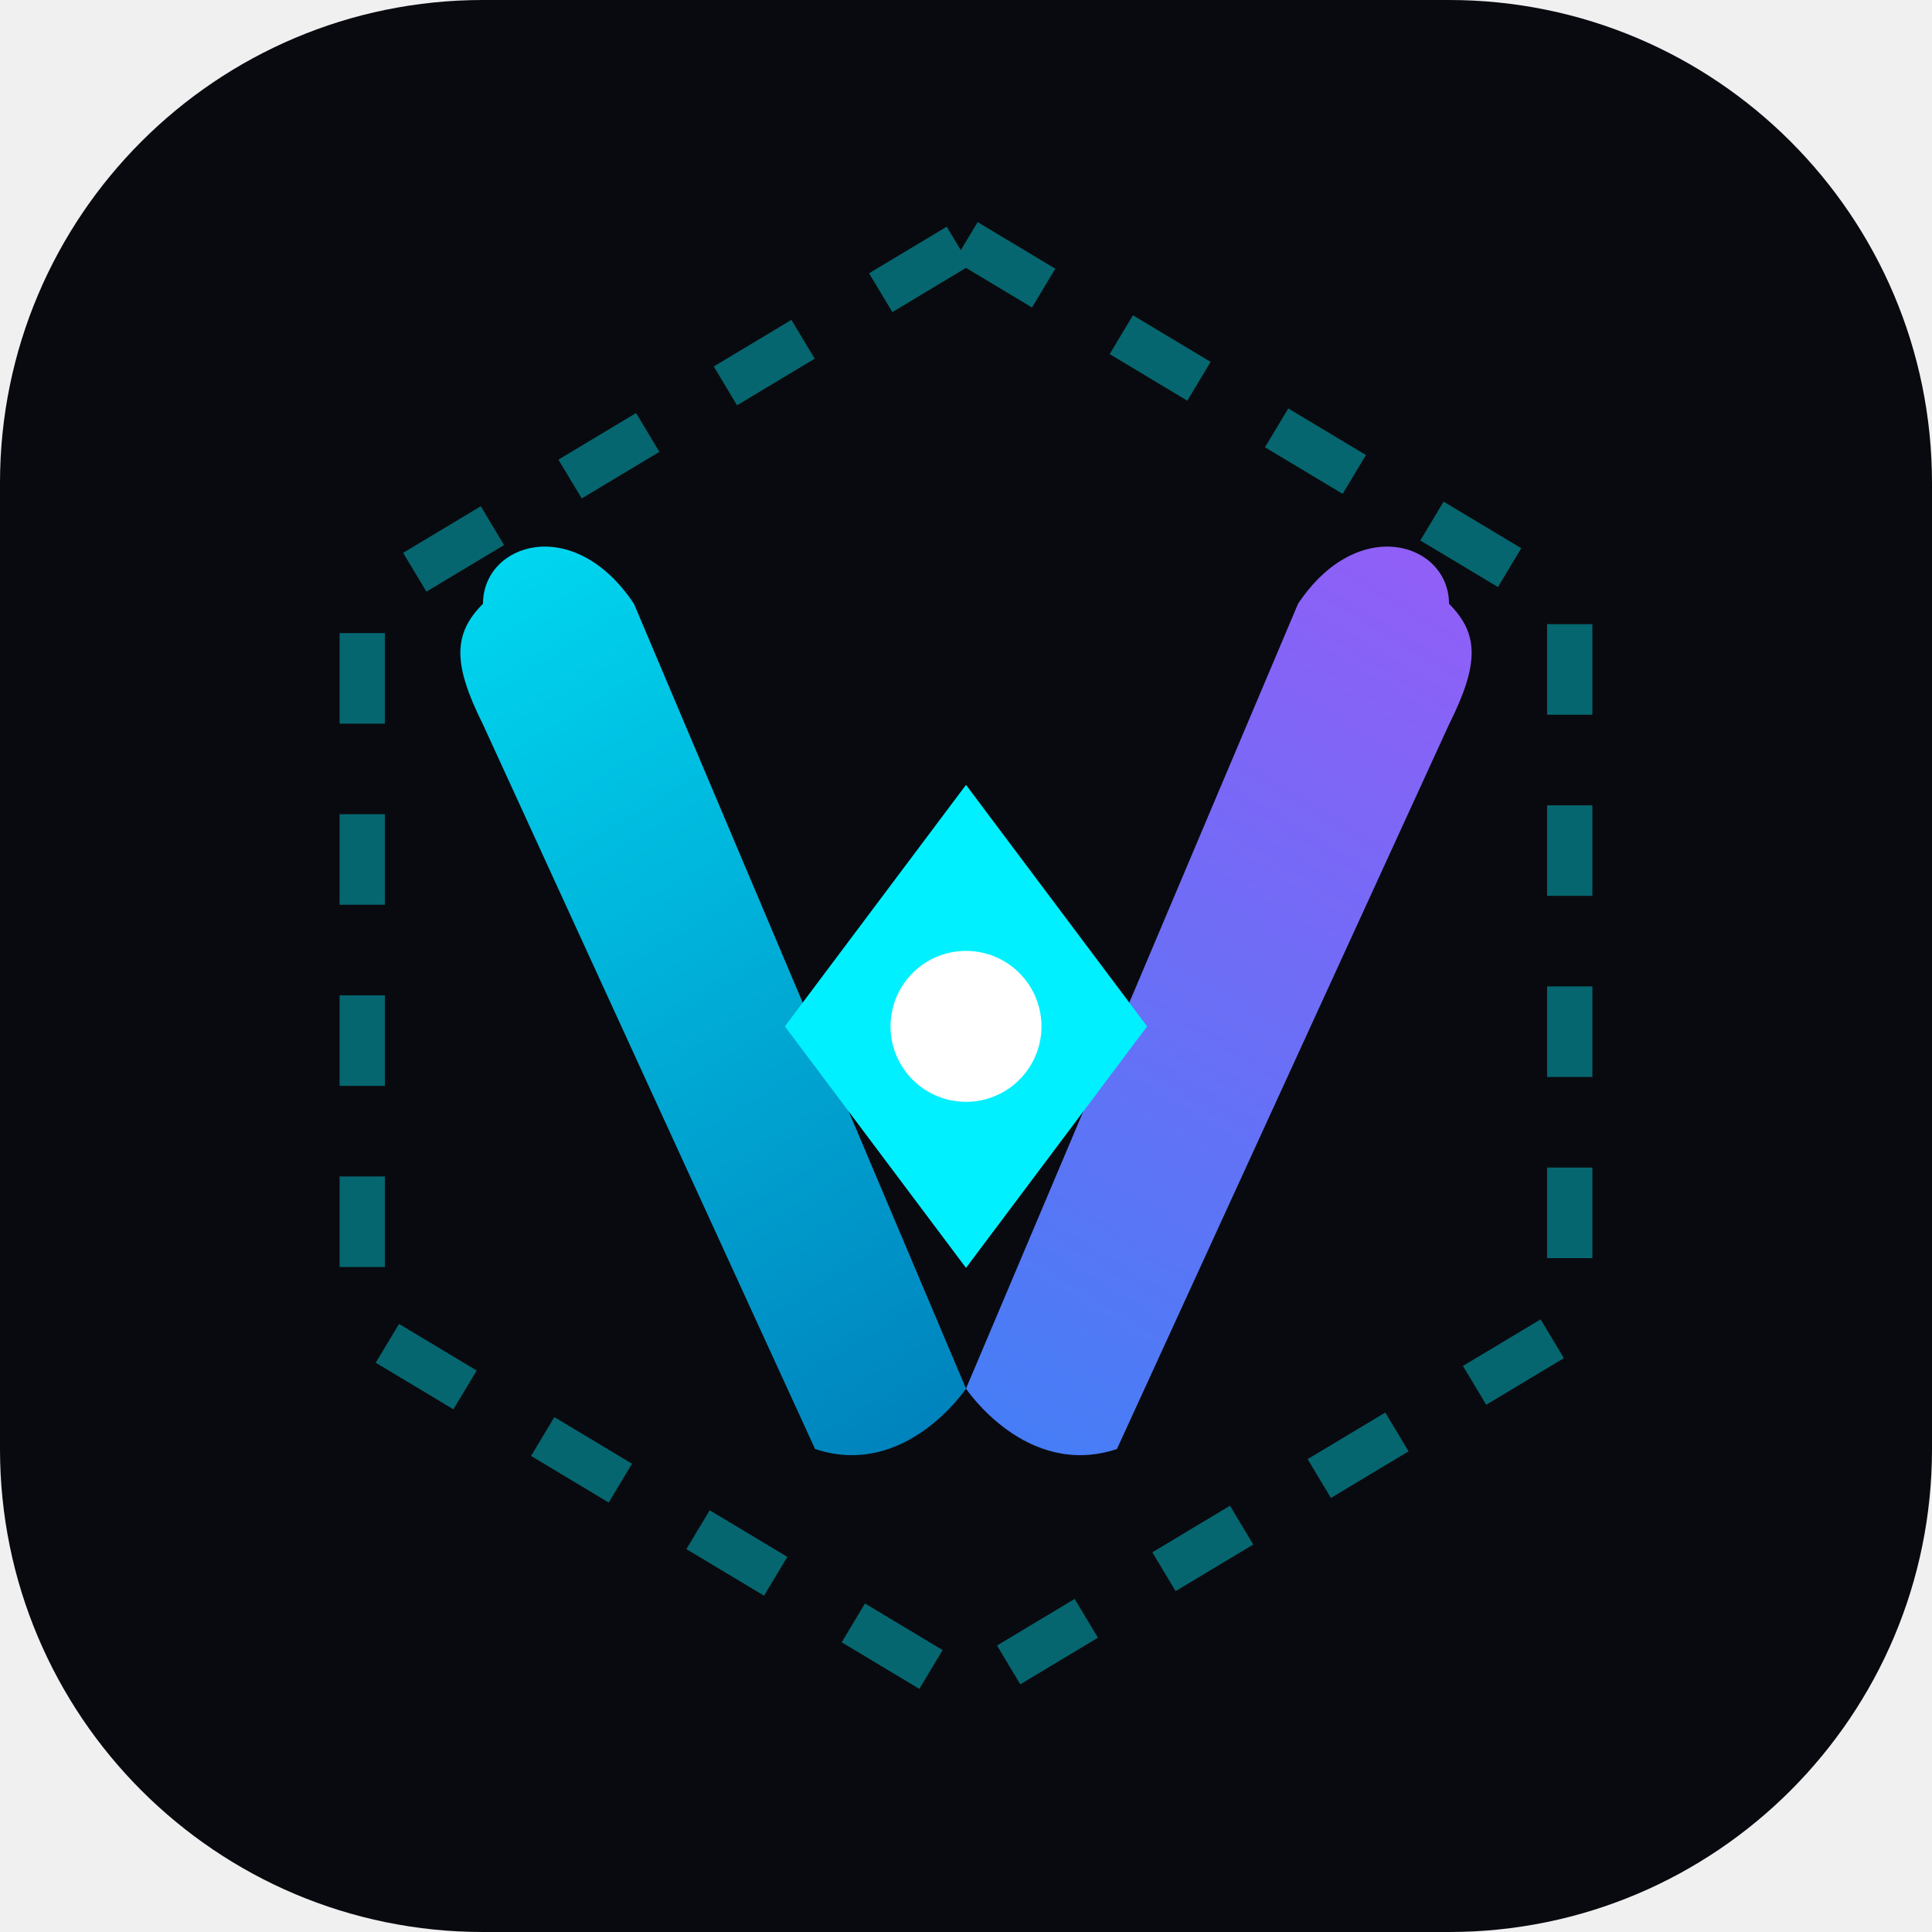
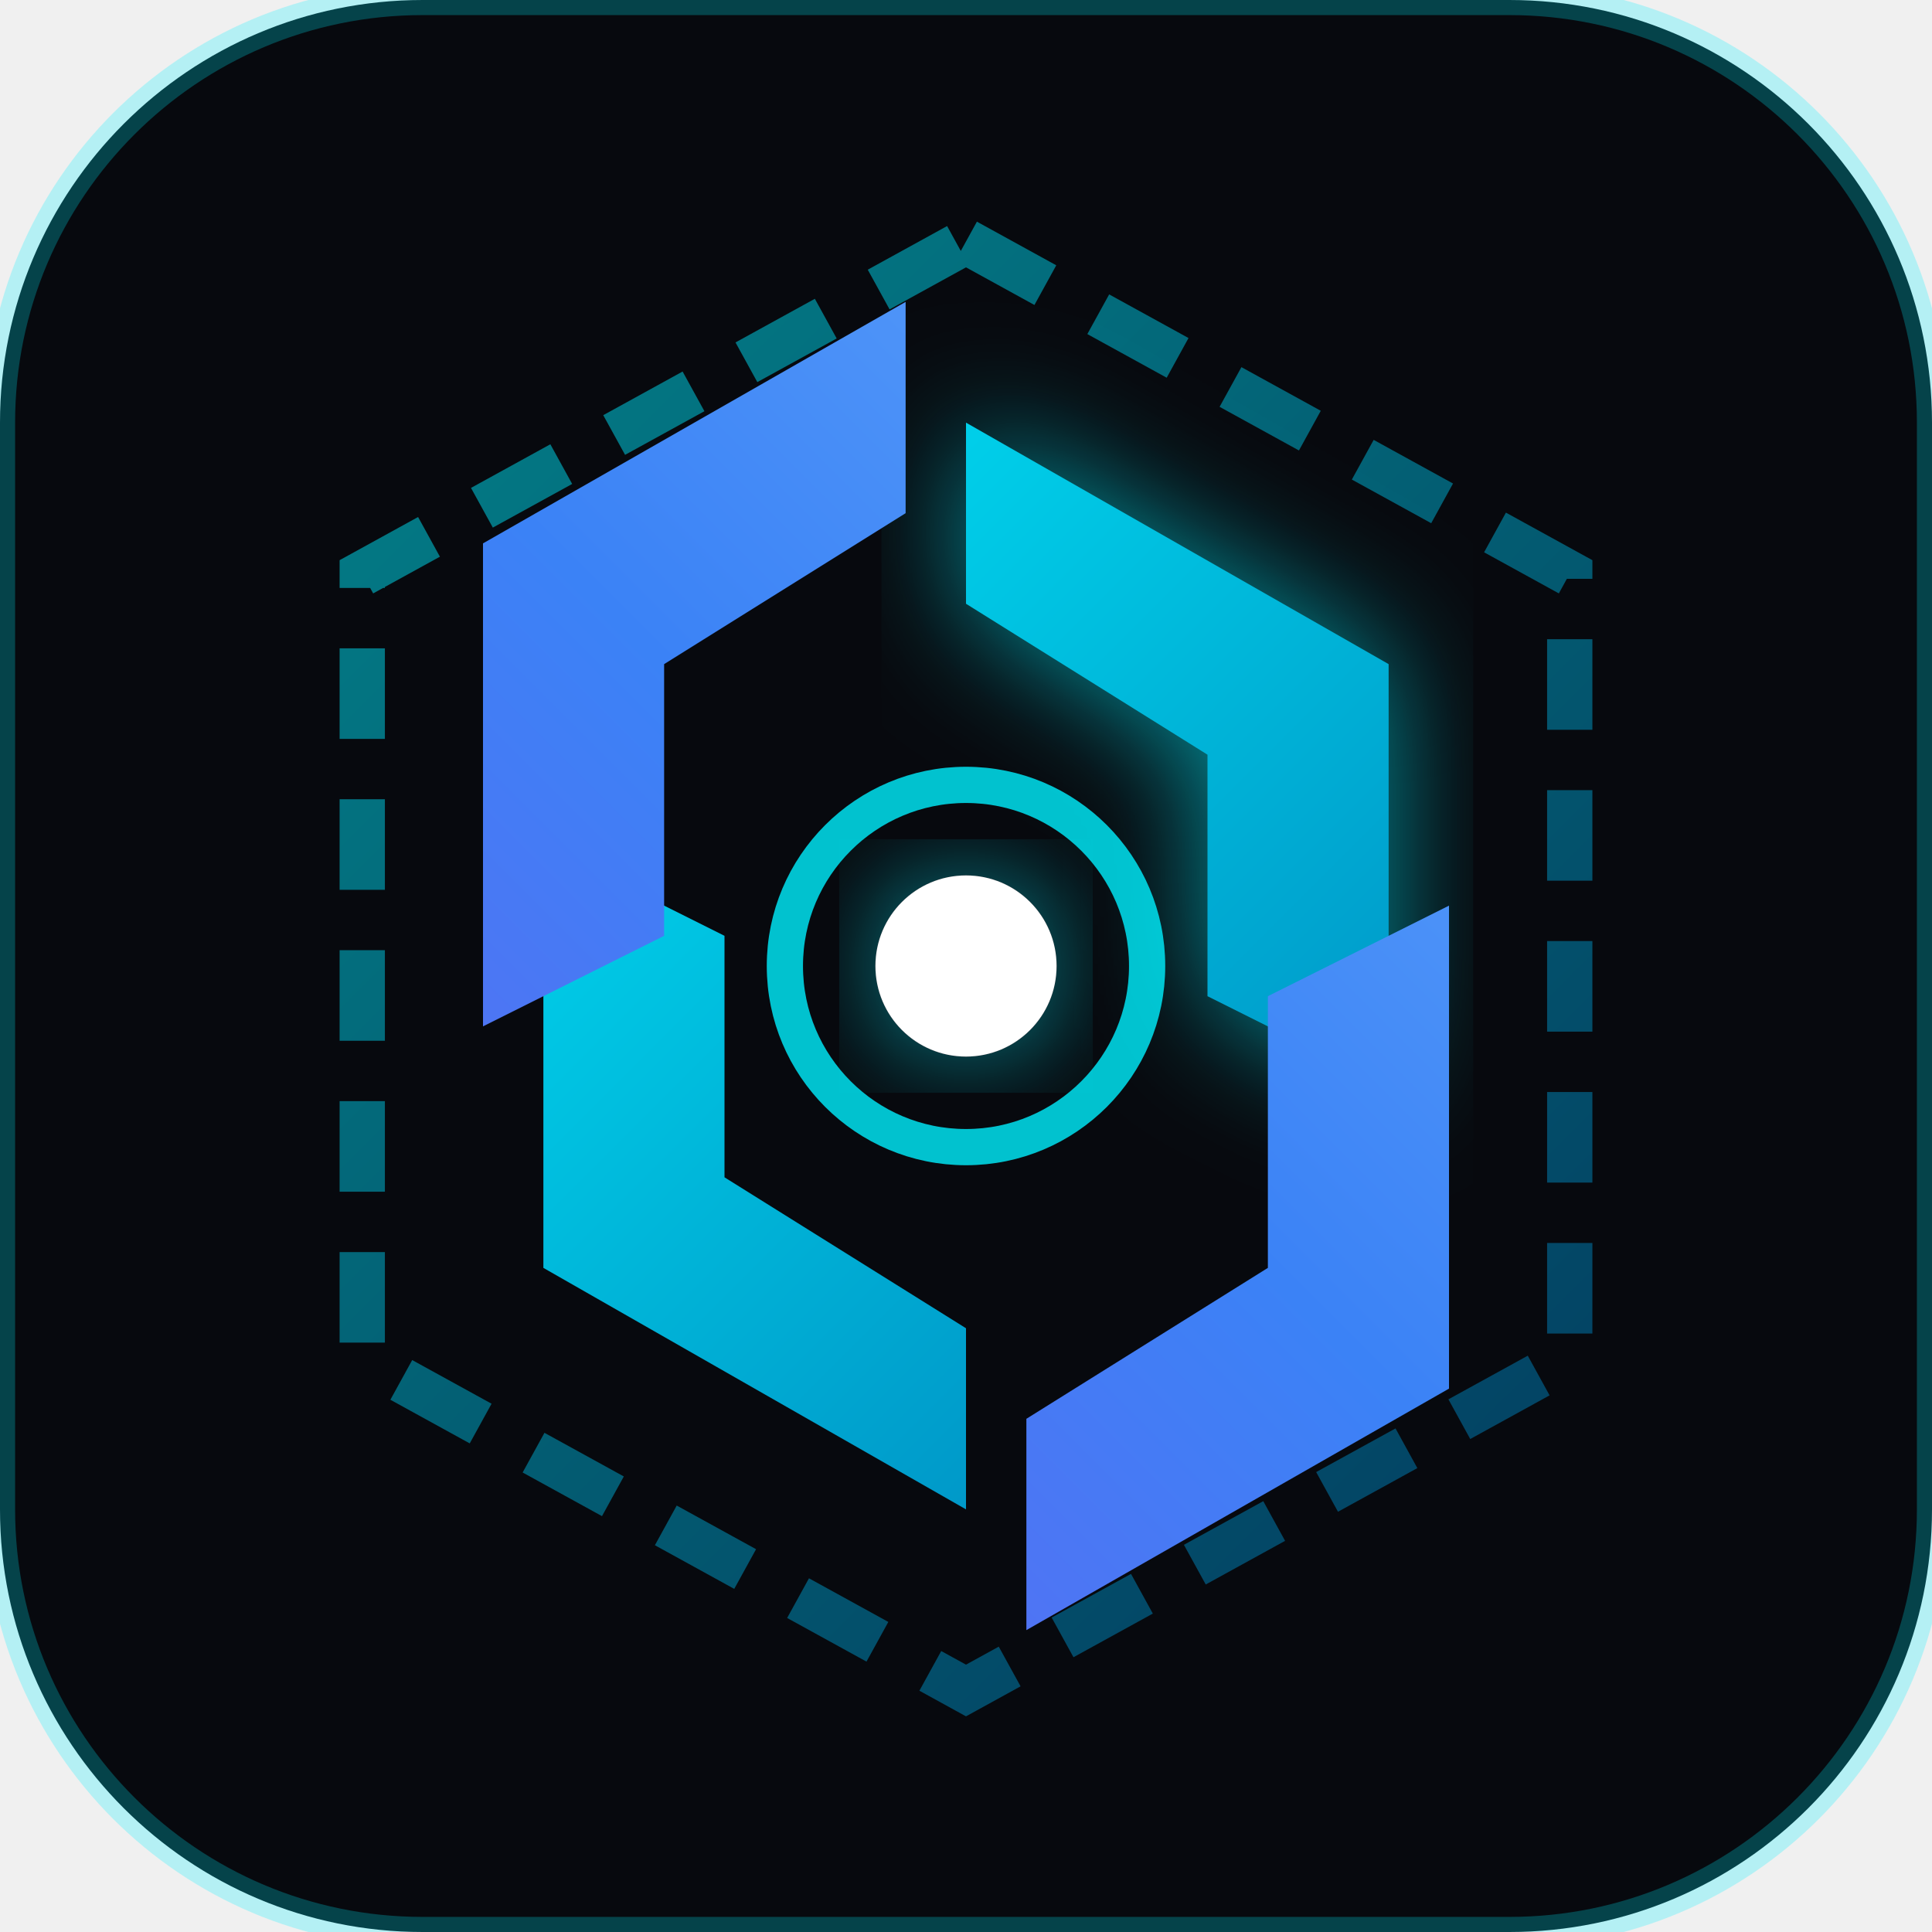
<svg xmlns="http://www.w3.org/2000/svg" viewBox="0 0 64 64" fill="none">
  <defs>
-     <linearGradient id="fav-cyan" x1="8" y1="12" x2="32" y2="52" gradientUnits="userSpaceOnUse">
+     <linearGradient id="fav-cyan" x1="12" y1="12" x2="52" y2="52" gradientUnits="userSpaceOnUse">
      <stop offset="0%" stop-color="#00F0FF" />
+       <stop offset="50%" stop-color="#00B4D8" />
      <stop offset="100%" stop-color="#0077B6" />
    </linearGradient>
-     <linearGradient id="fav-purple" x1="56" y1="12" x2="32" y2="52" gradientUnits="userSpaceOnUse">
-       <stop offset="0%" stop-color="#A855F7" />
-       <stop offset="100%" stop-color="#3B82F6" />
+     <linearGradient id="fav-purple" x1="52" y1="12" x2="12" y2="52" gradientUnits="userSpaceOnUse">
+       <stop offset="0%" stop-color="#60A5FA" />
+       <stop offset="50%" stop-color="#3B82F6" />
+       <stop offset="100%" stop-color="#6366F1" />
    </linearGradient>
+     <filter id="fav-glow" x="-20%" y="-20%" width="140%" height="140%">
+       <feDropShadow dx="0" dy="0" stdDeviation="2" flood-color="#00F0FF" flood-opacity="0.6" />
+     </filter>
  </defs>
-   <rect width="64" height="64" rx="16" fill="#090A0F" />
-   <polygon points="32,8 52,20 52,44 32,56 12,44 12,20" stroke="#00F0FF" stroke-width="1.5" stroke-opacity="0.4" stroke-dasharray="3 3" />
-   <path d="M 16 20 C 16 18, 19 17, 21 20 L 32 46 C 32 46, 30 49, 27 48 L 16 24 C 15 22, 15 21, 16 20 Z" fill="url(#fav-cyan)" />
-   <path d="M 48 20 C 48 18, 45 17, 43 20 L 32 46 C 32 46, 34 49, 37 48 L 48 24 C 49 22, 49 21, 48 20 Z" fill="url(#fav-purple)" />
-   <polygon points="32,26 38,34 32,42 26,34" fill="#00F0FF" />
-   <circle cx="32" cy="34" r="2.5" fill="#FFFFFF" />
+   <rect width="64" height="64" rx="14" fill="#07090E" />
+   <rect width="64" height="64" rx="14" stroke="#00F0FF" stroke-opacity="0.25" stroke-width="1" />
+   <polygon points="32,8 52,19 52,45 32,56 12,45 12,19" stroke="url(#fav-cyan)" stroke-width="1.5" stroke-opacity="0.5" stroke-dasharray="3 2" />
+   <path d="M 32 14 L 46 22 L 46 36 L 40 33 L 40 25 L 32 20 Z" fill="url(#fav-cyan)" filter="url(#fav-glow)" />
+   <path d="M 48 30 L 48 46 L 34 54 L 34 47 L 42 42 L 42 33 Z" fill="url(#fav-purple)" />
+   <path d="M 32 50 L 18 42 L 18 28 L 24 31 L 24 39 L 32 44 Z" fill="url(#fav-cyan)" />
+   <path d="M 16 34 L 16 18 L 30 10 L 30 17 L 22 22 L 22 31 Z" fill="url(#fav-purple)" />
+   <circle cx="32" cy="32" r="3" fill="#FFFFFF" filter="url(#fav-glow)" />
+   <circle cx="32" cy="32" r="6" stroke="#00F0FF" stroke-width="1.2" stroke-opacity="0.8" />
</svg>
